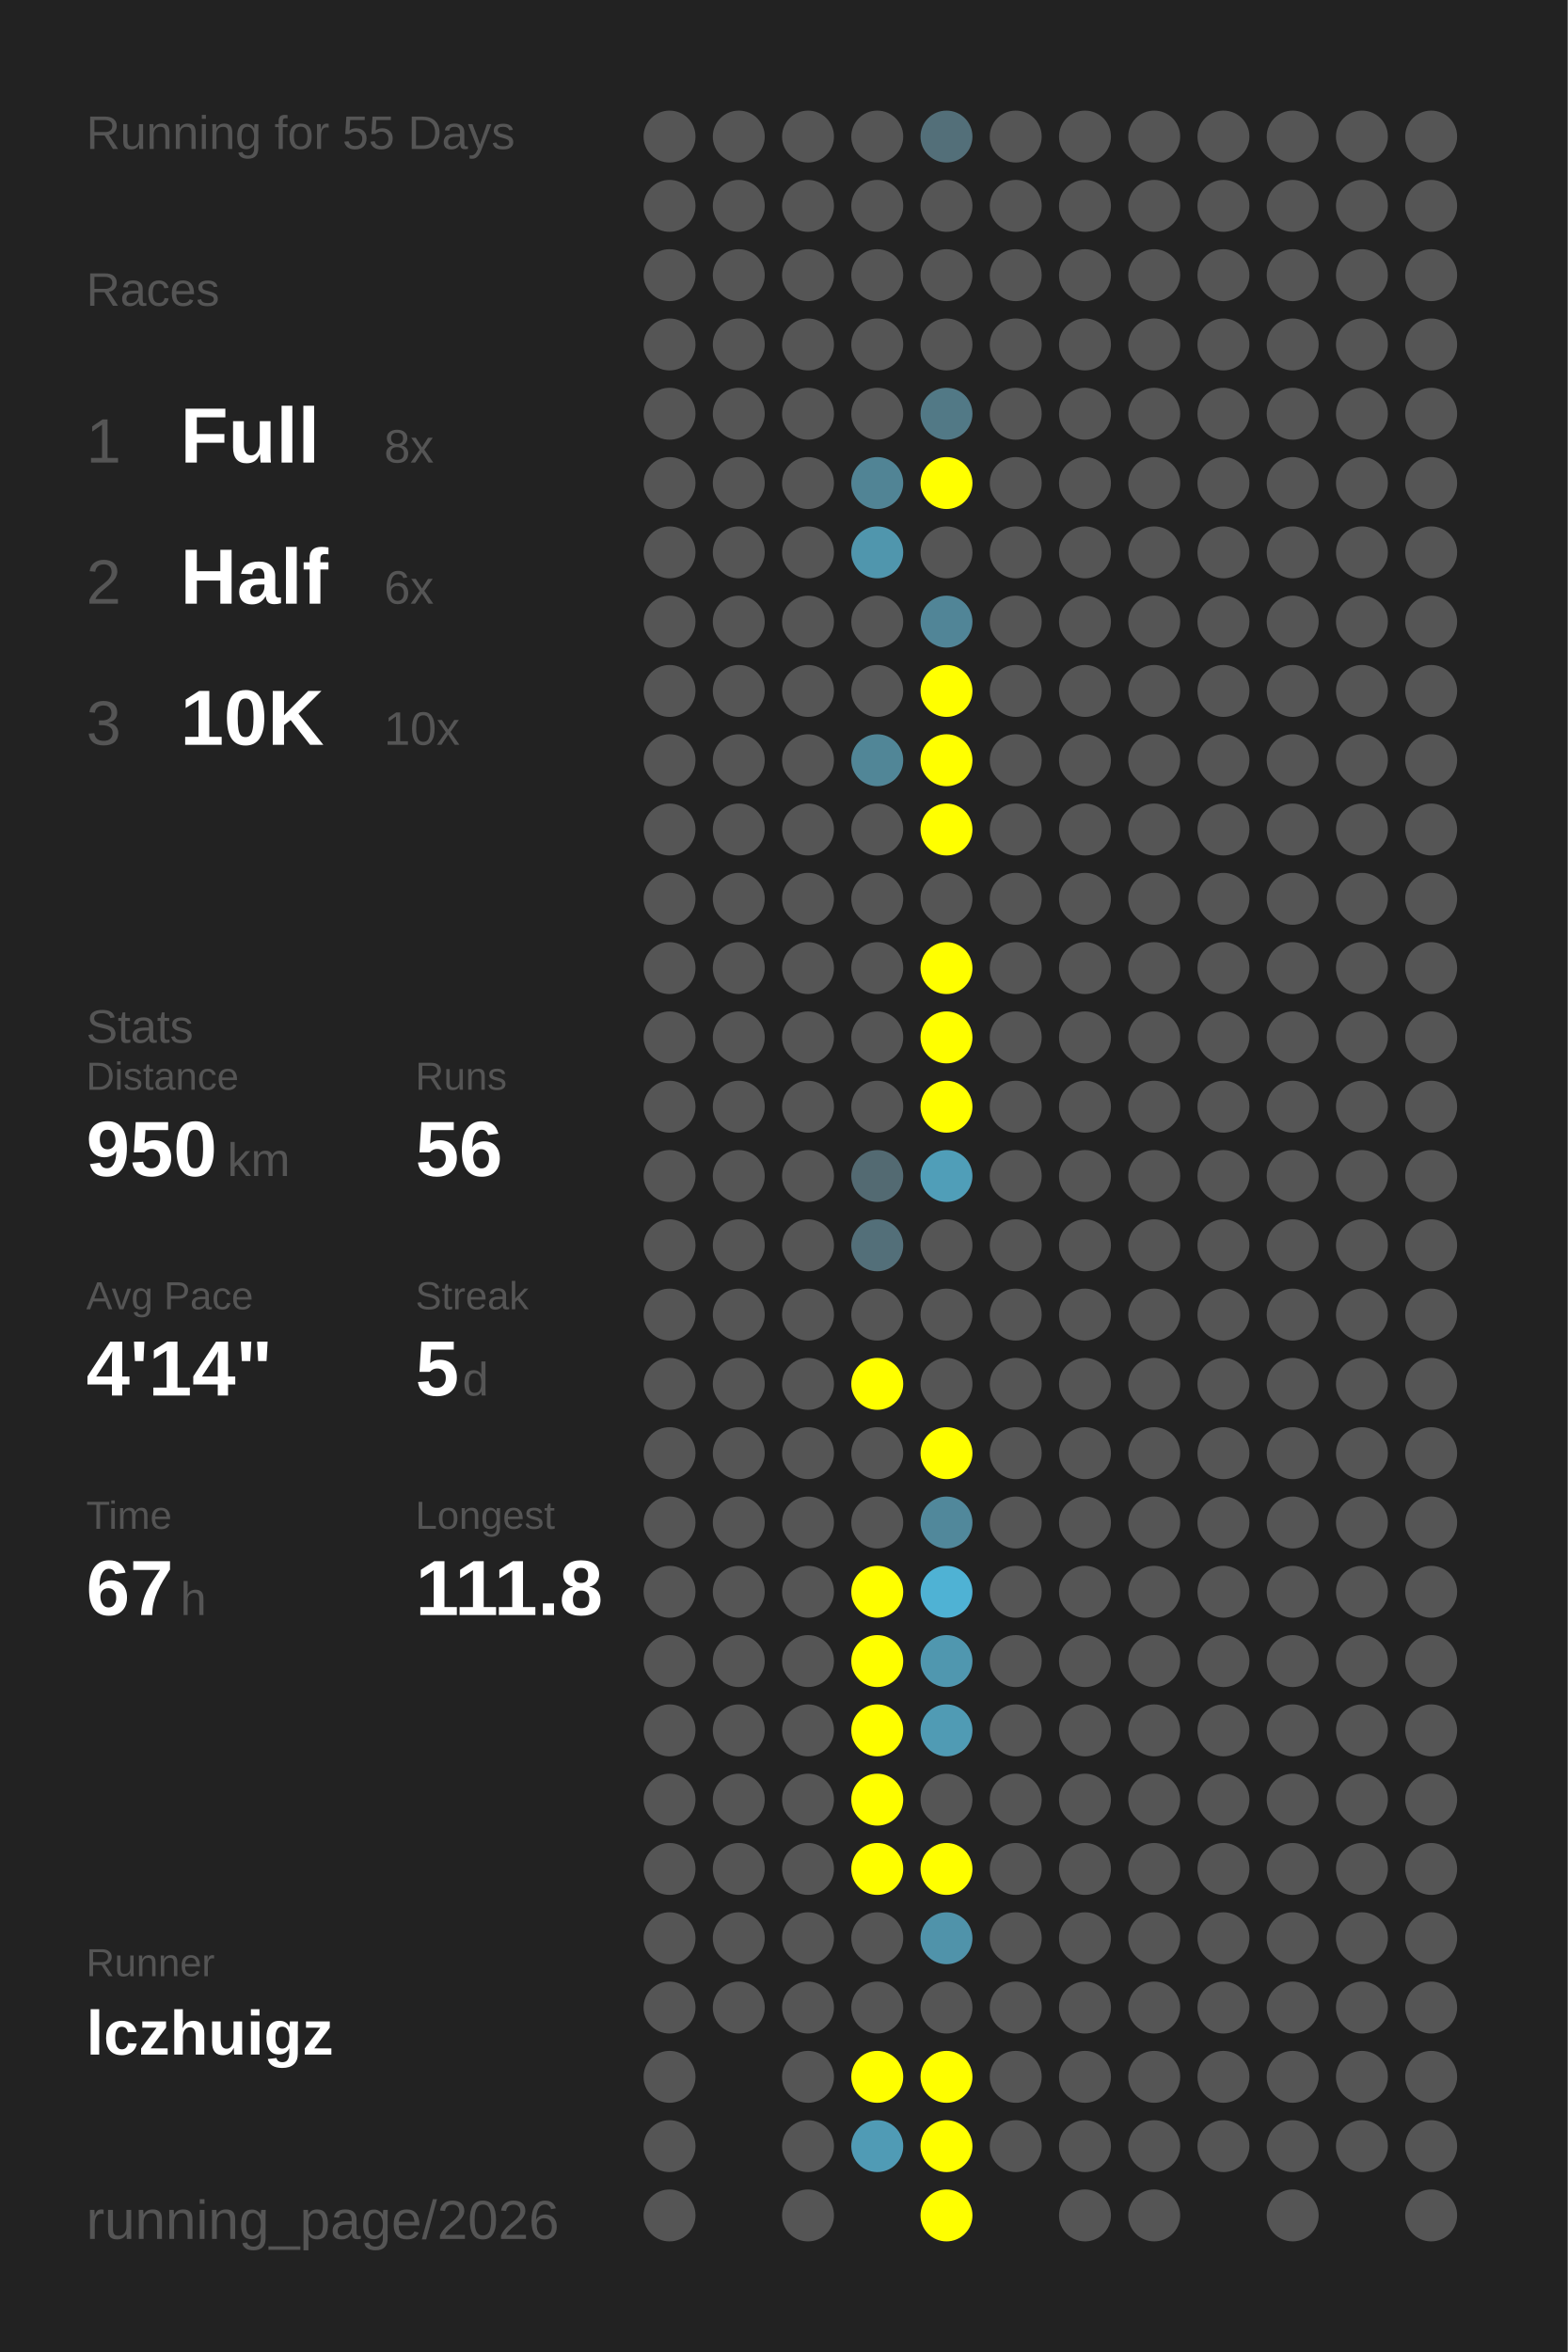
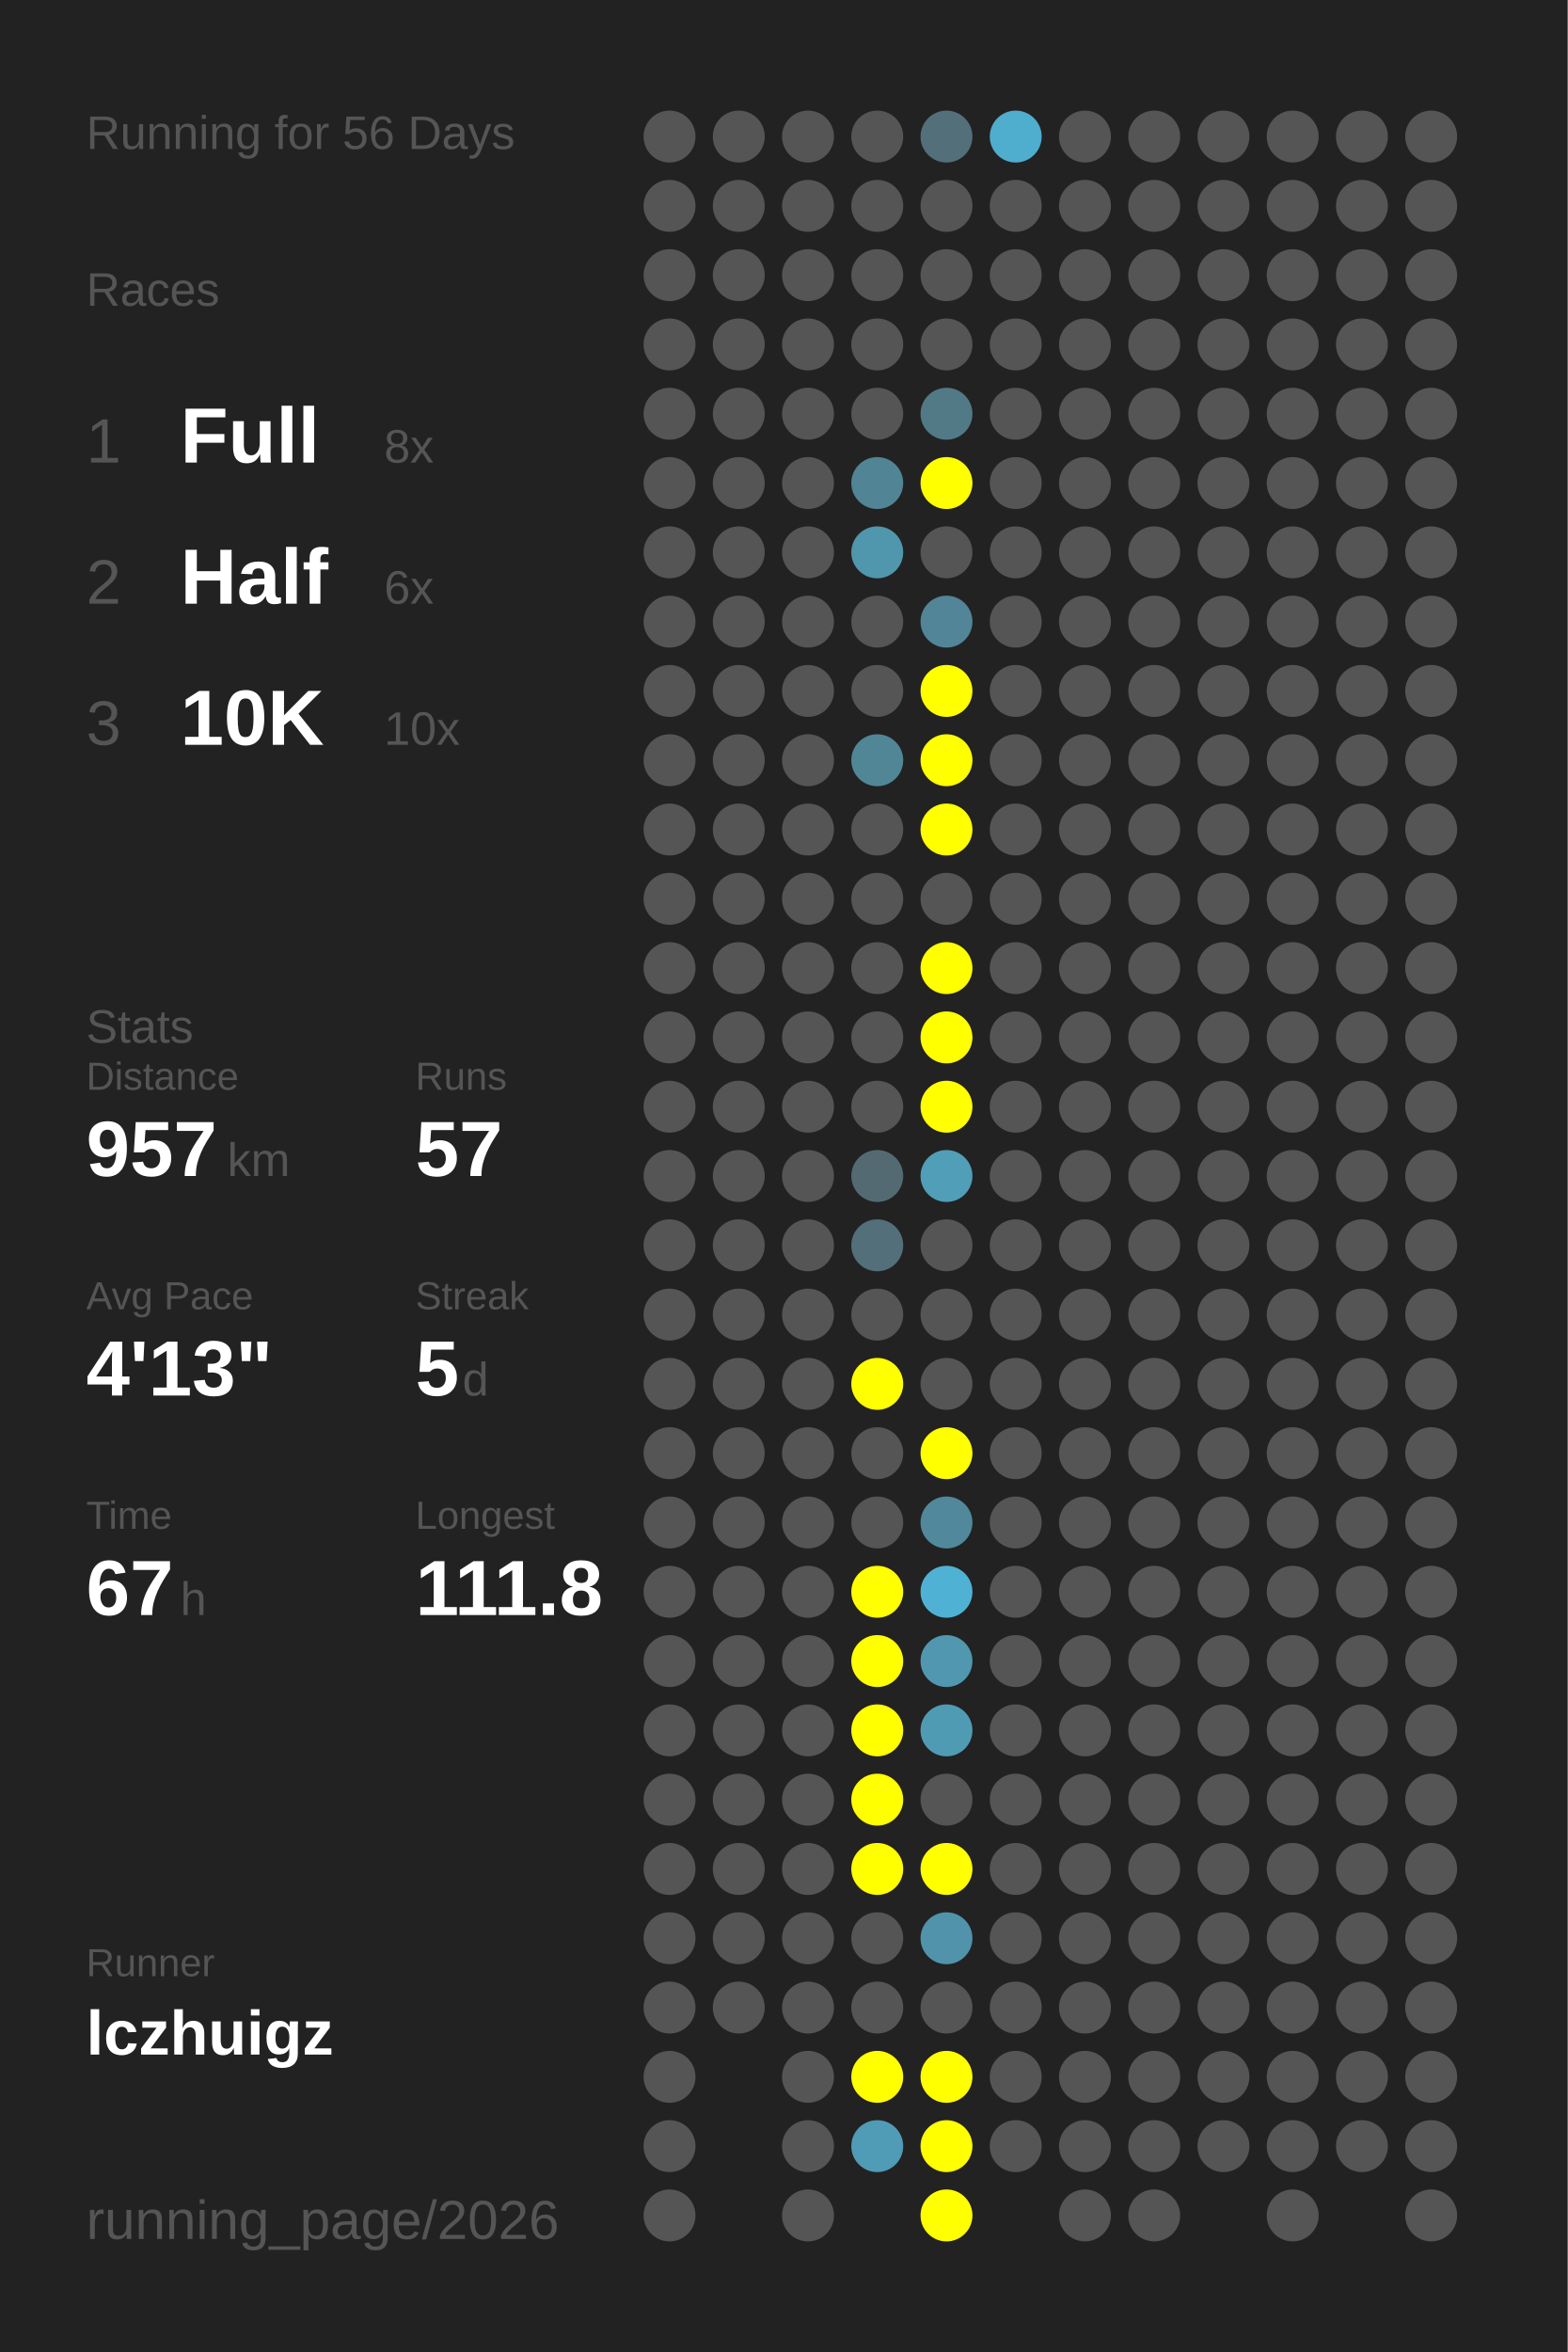
<svg xmlns="http://www.w3.org/2000/svg" baseProfile="full" height="300mm" version="1.1" viewBox="0,0,200,300" width="200mm">
  <defs />
  <rect fill="#222222" height="300" width="200" x="0" y="0" />
-   <text fill="#555555" style="font-size:6px; font-family:Arial;" x="11" y="19">Running for 55 Days</text>
+   <text fill="#555555" style="font-size:6px; font-family:Arial;" x="11" y="19">Running for 56 Days</text>
  <text fill="#555555" style="font-size:6px; font-family:Arial;" x="11" y="39">Races</text>
  <text fill="#555555" style="font-size:8px; font-family:Arial;" x="11" y="59">1</text>
  <text fill="#FFFFFF" style="font-size:10px; font-family:Arial; font-weight:bold;" x="23" y="59">Full</text>
  <text fill="#555555" style="font-size:6px; font-family:Arial;" x="49" y="59">8x</text>
  <text fill="#555555" style="font-size:8px; font-family:Arial;" x="11" y="77">2</text>
  <text fill="#FFFFFF" style="font-size:10px; font-family:Arial; font-weight:bold;" x="23" y="77">Half</text>
  <text fill="#555555" style="font-size:6px; font-family:Arial;" x="49" y="77">6x</text>
  <text fill="#555555" style="font-size:8px; font-family:Arial;" x="11" y="95">3</text>
  <text fill="#FFFFFF" style="font-size:10px; font-family:Arial; font-weight:bold;" x="23" y="95">10K</text>
  <text fill="#555555" style="font-size:6px; font-family:Arial;" x="49" y="95">10x</text>
  <text fill="#555555" style="font-size:6px; font-family:Arial;" x="11" y="133">Stats</text>
  <text fill="#555555" style="font-size:5px; font-family:Arial;" x="11" y="139">Distance</text>
-   <text fill="#FFFFFF" style="font-size:10px; font-family:Arial; font-weight:bold;" x="11" y="150">950</text>
+   <text fill="#FFFFFF" style="font-size:10px; font-family:Arial; font-weight:bold;" x="11" y="150">957</text>
  <text fill="#555555" style="font-size:6px; font-family:Arial;" x="29" y="150">km</text>
  <text fill="#555555" style="font-size:5px; font-family:Arial;" x="53" y="139">Runs</text>
-   <text fill="#FFFFFF" style="font-size:10px; font-family:Arial; font-weight:bold;" x="53" y="150">56</text>
+   <text fill="#FFFFFF" style="font-size:10px; font-family:Arial; font-weight:bold;" x="53" y="150">57</text>
  <text fill="#555555" style="font-size:5px; font-family:Arial;" x="11" y="167">Avg Pace</text>
-   <text fill="#FFFFFF" style="font-size:10px; font-family:Arial; font-weight:bold;" x="11" y="178">4'14"</text>
+   <text fill="#FFFFFF" style="font-size:10px; font-family:Arial; font-weight:bold;" x="11" y="178">4'13"</text>
  <text fill="#555555" style="font-size:5px; font-family:Arial;" x="53" y="167">Streak</text>
  <text fill="#FFFFFF" style="font-size:10px; font-family:Arial; font-weight:bold;" x="53" y="178">5</text>
  <text fill="#555555" style="font-size:6px; font-family:Arial;" x="59" y="178">d</text>
  <text fill="#555555" style="font-size:5px; font-family:Arial;" x="11" y="195">Time</text>
  <text fill="#FFFFFF" style="font-size:10px; font-family:Arial; font-weight:bold;" x="11" y="206">67</text>
  <text fill="#555555" style="font-size:6px; font-family:Arial;" x="23" y="206">h</text>
  <text fill="#555555" style="font-size:5px; font-family:Arial;" x="53" y="195">Longest</text>
  <text fill="#FFFFFF" style="font-size:10px; font-family:Arial; font-weight:bold;" x="53" y="206">111.8</text>
  <text fill="#555555" style="font-size:5px; font-family:Arial;" x="11" y="252.065">Runner</text>
  <text fill="#FFFFFF" style="font-size:8px; font-family:Arial; font-weight:bold;" x="11" y="262.065">lczhuigz</text>
  <text fill="#555555" style="font-size:7px; font-family:Arial;" x="11" y="285.581">running_page/2026</text>
  <circle cx="85.417" cy="17.419" fill="#555555" r="3.312" />
  <circle cx="85.417" cy="26.258" fill="#555555" r="3.312" />
  <circle cx="85.417" cy="35.097" fill="#555555" r="3.312" />
  <circle cx="85.417" cy="43.935" fill="#555555" r="3.312" />
  <circle cx="85.417" cy="52.774" fill="#555555" r="3.312" />
  <circle cx="85.417" cy="61.613" fill="#555555" r="3.312" />
  <circle cx="85.417" cy="70.452" fill="#555555" r="3.312" />
  <circle cx="85.417" cy="79.29" fill="#555555" r="3.312" />
  <circle cx="85.417" cy="88.129" fill="#555555" r="3.312" />
  <circle cx="85.417" cy="96.968" fill="#555555" r="3.312" />
  <circle cx="85.417" cy="105.806" fill="#555555" r="3.312" />
  <circle cx="85.417" cy="114.645" fill="#555555" r="3.312" />
  <circle cx="85.417" cy="123.484" fill="#555555" r="3.312" />
  <circle cx="85.417" cy="132.323" fill="#555555" r="3.312" />
  <circle cx="85.417" cy="141.161" fill="#555555" r="3.312" />
  <circle cx="85.417" cy="150" fill="#555555" r="3.312" />
  <circle cx="85.417" cy="158.839" fill="#555555" r="3.312" />
  <circle cx="85.417" cy="167.677" fill="#555555" r="3.312" />
  <circle cx="85.417" cy="176.516" fill="#555555" r="3.312" />
  <circle cx="85.417" cy="185.355" fill="#555555" r="3.312" />
  <circle cx="85.417" cy="194.194" fill="#555555" r="3.312" />
  <circle cx="85.417" cy="203.032" fill="#555555" r="3.312" />
  <circle cx="85.417" cy="211.871" fill="#555555" r="3.312" />
  <circle cx="85.417" cy="220.71" fill="#555555" r="3.312" />
  <circle cx="85.417" cy="229.548" fill="#555555" r="3.312" />
  <circle cx="85.417" cy="238.387" fill="#555555" r="3.312" />
  <circle cx="85.417" cy="247.226" fill="#555555" r="3.312" />
  <circle cx="85.417" cy="256.065" fill="#555555" r="3.312" />
  <circle cx="85.417" cy="264.903" fill="#555555" r="3.312" />
  <circle cx="85.417" cy="273.742" fill="#555555" r="3.312" />
  <circle cx="85.417" cy="282.581" fill="#555555" r="3.312" />
  <circle cx="94.25" cy="17.419" fill="#555555" r="3.312" />
  <circle cx="94.25" cy="26.258" fill="#555555" r="3.312" />
  <circle cx="94.25" cy="35.097" fill="#555555" r="3.312" />
  <circle cx="94.25" cy="43.935" fill="#555555" r="3.312" />
  <circle cx="94.25" cy="52.774" fill="#555555" r="3.312" />
  <circle cx="94.25" cy="61.613" fill="#555555" r="3.312" />
  <circle cx="94.25" cy="70.452" fill="#555555" r="3.312" />
  <circle cx="94.25" cy="79.29" fill="#555555" r="3.312" />
  <circle cx="94.25" cy="88.129" fill="#555555" r="3.312" />
  <circle cx="94.25" cy="96.968" fill="#555555" r="3.312" />
  <circle cx="94.25" cy="105.806" fill="#555555" r="3.312" />
  <circle cx="94.25" cy="114.645" fill="#555555" r="3.312" />
  <circle cx="94.25" cy="123.484" fill="#555555" r="3.312" />
  <circle cx="94.25" cy="132.323" fill="#555555" r="3.312" />
  <circle cx="94.25" cy="141.161" fill="#555555" r="3.312" />
  <circle cx="94.25" cy="150" fill="#555555" r="3.312" />
  <circle cx="94.25" cy="158.839" fill="#555555" r="3.312" />
  <circle cx="94.25" cy="167.677" fill="#555555" r="3.312" />
  <circle cx="94.25" cy="176.516" fill="#555555" r="3.312" />
  <circle cx="94.25" cy="185.355" fill="#555555" r="3.312" />
  <circle cx="94.25" cy="194.194" fill="#555555" r="3.312" />
  <circle cx="94.25" cy="203.032" fill="#555555" r="3.312" />
  <circle cx="94.25" cy="211.871" fill="#555555" r="3.312" />
  <circle cx="94.25" cy="220.71" fill="#555555" r="3.312" />
  <circle cx="94.25" cy="229.548" fill="#555555" r="3.312" />
  <circle cx="94.25" cy="238.387" fill="#555555" r="3.312" />
  <circle cx="94.25" cy="247.226" fill="#555555" r="3.312" />
  <circle cx="94.25" cy="256.065" fill="#555555" r="3.312" />
  <circle cx="103.083" cy="17.419" fill="#555555" r="3.312" />
  <circle cx="103.083" cy="26.258" fill="#555555" r="3.312" />
  <circle cx="103.083" cy="35.097" fill="#555555" r="3.312" />
  <circle cx="103.083" cy="43.935" fill="#555555" r="3.312" />
  <circle cx="103.083" cy="52.774" fill="#555555" r="3.312" />
  <circle cx="103.083" cy="61.613" fill="#555555" r="3.312" />
  <circle cx="103.083" cy="70.452" fill="#555555" r="3.312" />
  <circle cx="103.083" cy="79.29" fill="#555555" r="3.312" />
  <circle cx="103.083" cy="88.129" fill="#555555" r="3.312" />
  <circle cx="103.083" cy="96.968" fill="#555555" r="3.312" />
  <circle cx="103.083" cy="105.806" fill="#555555" r="3.312" />
  <circle cx="103.083" cy="114.645" fill="#555555" r="3.312" />
  <circle cx="103.083" cy="123.484" fill="#555555" r="3.312" />
  <circle cx="103.083" cy="132.323" fill="#555555" r="3.312" />
  <circle cx="103.083" cy="141.161" fill="#555555" r="3.312" />
  <circle cx="103.083" cy="150" fill="#555555" r="3.312" />
  <circle cx="103.083" cy="158.839" fill="#555555" r="3.312" />
  <circle cx="103.083" cy="167.677" fill="#555555" r="3.312" />
  <circle cx="103.083" cy="176.516" fill="#555555" r="3.312" />
  <circle cx="103.083" cy="185.355" fill="#555555" r="3.312" />
  <circle cx="103.083" cy="194.194" fill="#555555" r="3.312" />
  <circle cx="103.083" cy="203.032" fill="#555555" r="3.312" />
  <circle cx="103.083" cy="211.871" fill="#555555" r="3.312" />
  <circle cx="103.083" cy="220.71" fill="#555555" r="3.312" />
  <circle cx="103.083" cy="229.548" fill="#555555" r="3.312" />
  <circle cx="103.083" cy="238.387" fill="#555555" r="3.312" />
  <circle cx="103.083" cy="247.226" fill="#555555" r="3.312" />
  <circle cx="103.083" cy="256.065" fill="#555555" r="3.312" />
  <circle cx="103.083" cy="264.903" fill="#555555" r="3.312" />
  <circle cx="103.083" cy="273.742" fill="#555555" r="3.312" />
  <circle cx="103.083" cy="282.581" fill="#555555" r="3.312" />
  <circle cx="111.917" cy="17.419" fill="#555555" r="3.312" />
  <circle cx="111.917" cy="26.258" fill="#555555" r="3.312" />
  <circle cx="111.917" cy="35.097" fill="#555555" r="3.312" />
  <circle cx="111.917" cy="43.935" fill="#555555" r="3.312" />
  <circle cx="111.917" cy="52.774" fill="#555555" r="3.312" />
  <circle cx="111.917" cy="61.613" fill="#518495" r="3.312" />
  <circle cx="111.917" cy="70.452" fill="#5096ad" r="3.312" />
  <circle cx="111.917" cy="79.29" fill="#555555" r="3.312" />
  <circle cx="111.917" cy="88.129" fill="#555555" r="3.312" />
  <circle cx="111.917" cy="96.968" fill="#518697" r="3.312" />
  <circle cx="111.917" cy="105.806" fill="#555555" r="3.312" />
  <circle cx="111.917" cy="114.645" fill="#555555" r="3.312" />
  <circle cx="111.917" cy="123.484" fill="#555555" r="3.312" />
  <circle cx="111.917" cy="132.323" fill="#555555" r="3.312" />
  <circle cx="111.917" cy="141.161" fill="#555555" r="3.312" />
  <circle cx="111.917" cy="150" fill="#536a72" r="3.312" />
  <circle cx="111.917" cy="158.839" fill="#536f79" r="3.312" />
  <circle cx="111.917" cy="167.677" fill="#555555" r="3.312" />
  <circle cx="111.917" cy="176.516" fill="#FFFF00" r="3.312" />
  <circle cx="111.917" cy="185.355" fill="#555555" r="3.312" />
  <circle cx="111.917" cy="194.194" fill="#555555" r="3.312" />
  <circle cx="111.917" cy="203.032" fill="#FFFF00" r="3.312" />
  <circle cx="111.917" cy="211.871" fill="#FFFF00" r="3.312" />
  <circle cx="111.917" cy="220.71" fill="#FFFF00" r="3.312" />
  <circle cx="111.917" cy="229.548" fill="#FFFF00" r="3.312" />
  <circle cx="111.917" cy="238.387" fill="#FFFF00" r="3.312" />
  <circle cx="111.917" cy="247.226" fill="#555555" r="3.312" />
  <circle cx="111.917" cy="256.065" fill="#555555" r="3.312" />
  <circle cx="111.917" cy="264.903" fill="#FFFF00" r="3.312" />
  <circle cx="111.917" cy="273.742" fill="#509bb5" r="3.312" />
  <circle cx="120.75" cy="17.419" fill="#536f79" r="3.312" />
  <circle cx="120.75" cy="26.258" fill="#555555" r="3.312" />
  <circle cx="120.75" cy="35.097" fill="#555555" r="3.312" />
  <circle cx="120.75" cy="43.935" fill="#555555" r="3.312" />
  <circle cx="120.75" cy="52.774" fill="#527986" r="3.312" />
  <circle cx="120.75" cy="61.613" fill="#FFFF00" r="3.312" />
  <circle cx="120.75" cy="70.452" fill="#555555" r="3.312" />
  <circle cx="120.75" cy="79.29" fill="#518597" r="3.312" />
  <circle cx="120.75" cy="88.129" fill="#FFFF00" r="3.312" />
  <circle cx="120.75" cy="96.968" fill="#FFFF00" r="3.312" />
  <circle cx="120.75" cy="105.806" fill="#FFFF00" r="3.312" />
  <circle cx="120.75" cy="114.645" fill="#555555" r="3.312" />
  <circle cx="120.75" cy="123.484" fill="#FFFF00" r="3.312" />
  <circle cx="120.75" cy="132.323" fill="#FFFF00" r="3.312" />
  <circle cx="120.75" cy="141.161" fill="#FFFF00" r="3.312" />
  <circle cx="120.75" cy="150" fill="#509eb8" r="3.312" />
  <circle cx="120.75" cy="158.839" fill="#555555" r="3.312" />
  <circle cx="120.75" cy="167.677" fill="#555555" r="3.312" />
  <circle cx="120.75" cy="176.516" fill="#555555" r="3.312" />
  <circle cx="120.75" cy="185.355" fill="#FFFF00" r="3.312" />
  <circle cx="120.75" cy="194.194" fill="#51889b" r="3.312" />
  <circle cx="120.75" cy="203.032" fill="#4fb2d4" r="3.312" />
  <circle cx="120.75" cy="211.871" fill="#5097af" r="3.312" />
  <circle cx="120.75" cy="220.71" fill="#509bb4" r="3.312" />
  <circle cx="120.75" cy="229.548" fill="#555555" r="3.312" />
  <circle cx="120.75" cy="238.387" fill="#FFFF00" r="3.312" />
  <circle cx="120.75" cy="247.226" fill="#5093aa" r="3.312" />
  <circle cx="120.75" cy="256.065" fill="#555555" r="3.312" />
  <circle cx="120.75" cy="264.903" fill="#FFFF00" r="3.312" />
  <circle cx="120.75" cy="273.742" fill="#FFFF00" r="3.312" />
  <circle cx="120.75" cy="282.581" fill="#FFFF00" r="3.312" />
-   <circle cx="129.583" cy="17.419" fill="#555555" r="3.312" />
+   <circle cx="129.583" cy="17.419" fill="#4fadcd" r="3.312" />
  <circle cx="129.583" cy="26.258" fill="#555555" r="3.312" />
  <circle cx="129.583" cy="35.097" fill="#555555" r="3.312" />
  <circle cx="129.583" cy="43.935" fill="#555555" r="3.312" />
  <circle cx="129.583" cy="52.774" fill="#555555" r="3.312" />
  <circle cx="129.583" cy="61.613" fill="#555555" r="3.312" />
  <circle cx="129.583" cy="70.452" fill="#555555" r="3.312" />
  <circle cx="129.583" cy="79.29" fill="#555555" r="3.312" />
  <circle cx="129.583" cy="88.129" fill="#555555" r="3.312" />
  <circle cx="129.583" cy="96.968" fill="#555555" r="3.312" />
  <circle cx="129.583" cy="105.806" fill="#555555" r="3.312" />
  <circle cx="129.583" cy="114.645" fill="#555555" r="3.312" />
  <circle cx="129.583" cy="123.484" fill="#555555" r="3.312" />
  <circle cx="129.583" cy="132.323" fill="#555555" r="3.312" />
  <circle cx="129.583" cy="141.161" fill="#555555" r="3.312" />
  <circle cx="129.583" cy="150" fill="#555555" r="3.312" />
  <circle cx="129.583" cy="158.839" fill="#555555" r="3.312" />
  <circle cx="129.583" cy="167.677" fill="#555555" r="3.312" />
  <circle cx="129.583" cy="176.516" fill="#555555" r="3.312" />
  <circle cx="129.583" cy="185.355" fill="#555555" r="3.312" />
  <circle cx="129.583" cy="194.194" fill="#555555" r="3.312" />
  <circle cx="129.583" cy="203.032" fill="#555555" r="3.312" />
  <circle cx="129.583" cy="211.871" fill="#555555" r="3.312" />
  <circle cx="129.583" cy="220.71" fill="#555555" r="3.312" />
  <circle cx="129.583" cy="229.548" fill="#555555" r="3.312" />
  <circle cx="129.583" cy="238.387" fill="#555555" r="3.312" />
  <circle cx="129.583" cy="247.226" fill="#555555" r="3.312" />
  <circle cx="129.583" cy="256.065" fill="#555555" r="3.312" />
  <circle cx="129.583" cy="264.903" fill="#555555" r="3.312" />
  <circle cx="129.583" cy="273.742" fill="#555555" r="3.312" />
  <circle cx="138.417" cy="17.419" fill="#555555" r="3.312" />
  <circle cx="138.417" cy="26.258" fill="#555555" r="3.312" />
  <circle cx="138.417" cy="35.097" fill="#555555" r="3.312" />
  <circle cx="138.417" cy="43.935" fill="#555555" r="3.312" />
  <circle cx="138.417" cy="52.774" fill="#555555" r="3.312" />
  <circle cx="138.417" cy="61.613" fill="#555555" r="3.312" />
  <circle cx="138.417" cy="70.452" fill="#555555" r="3.312" />
  <circle cx="138.417" cy="79.29" fill="#555555" r="3.312" />
  <circle cx="138.417" cy="88.129" fill="#555555" r="3.312" />
  <circle cx="138.417" cy="96.968" fill="#555555" r="3.312" />
  <circle cx="138.417" cy="105.806" fill="#555555" r="3.312" />
  <circle cx="138.417" cy="114.645" fill="#555555" r="3.312" />
  <circle cx="138.417" cy="123.484" fill="#555555" r="3.312" />
  <circle cx="138.417" cy="132.323" fill="#555555" r="3.312" />
  <circle cx="138.417" cy="141.161" fill="#555555" r="3.312" />
  <circle cx="138.417" cy="150" fill="#555555" r="3.312" />
  <circle cx="138.417" cy="158.839" fill="#555555" r="3.312" />
  <circle cx="138.417" cy="167.677" fill="#555555" r="3.312" />
  <circle cx="138.417" cy="176.516" fill="#555555" r="3.312" />
  <circle cx="138.417" cy="185.355" fill="#555555" r="3.312" />
  <circle cx="138.417" cy="194.194" fill="#555555" r="3.312" />
  <circle cx="138.417" cy="203.032" fill="#555555" r="3.312" />
  <circle cx="138.417" cy="211.871" fill="#555555" r="3.312" />
  <circle cx="138.417" cy="220.71" fill="#555555" r="3.312" />
  <circle cx="138.417" cy="229.548" fill="#555555" r="3.312" />
  <circle cx="138.417" cy="238.387" fill="#555555" r="3.312" />
  <circle cx="138.417" cy="247.226" fill="#555555" r="3.312" />
  <circle cx="138.417" cy="256.065" fill="#555555" r="3.312" />
  <circle cx="138.417" cy="264.903" fill="#555555" r="3.312" />
  <circle cx="138.417" cy="273.742" fill="#555555" r="3.312" />
  <circle cx="138.417" cy="282.581" fill="#555555" r="3.312" />
  <circle cx="147.25" cy="17.419" fill="#555555" r="3.312" />
  <circle cx="147.25" cy="26.258" fill="#555555" r="3.312" />
  <circle cx="147.25" cy="35.097" fill="#555555" r="3.312" />
  <circle cx="147.25" cy="43.935" fill="#555555" r="3.312" />
  <circle cx="147.25" cy="52.774" fill="#555555" r="3.312" />
  <circle cx="147.25" cy="61.613" fill="#555555" r="3.312" />
  <circle cx="147.25" cy="70.452" fill="#555555" r="3.312" />
  <circle cx="147.25" cy="79.29" fill="#555555" r="3.312" />
  <circle cx="147.25" cy="88.129" fill="#555555" r="3.312" />
  <circle cx="147.25" cy="96.968" fill="#555555" r="3.312" />
  <circle cx="147.25" cy="105.806" fill="#555555" r="3.312" />
  <circle cx="147.25" cy="114.645" fill="#555555" r="3.312" />
  <circle cx="147.25" cy="123.484" fill="#555555" r="3.312" />
  <circle cx="147.25" cy="132.323" fill="#555555" r="3.312" />
  <circle cx="147.25" cy="141.161" fill="#555555" r="3.312" />
  <circle cx="147.25" cy="150" fill="#555555" r="3.312" />
  <circle cx="147.25" cy="158.839" fill="#555555" r="3.312" />
  <circle cx="147.25" cy="167.677" fill="#555555" r="3.312" />
  <circle cx="147.25" cy="176.516" fill="#555555" r="3.312" />
  <circle cx="147.25" cy="185.355" fill="#555555" r="3.312" />
  <circle cx="147.25" cy="194.194" fill="#555555" r="3.312" />
  <circle cx="147.25" cy="203.032" fill="#555555" r="3.312" />
  <circle cx="147.25" cy="211.871" fill="#555555" r="3.312" />
  <circle cx="147.25" cy="220.71" fill="#555555" r="3.312" />
  <circle cx="147.25" cy="229.548" fill="#555555" r="3.312" />
  <circle cx="147.25" cy="238.387" fill="#555555" r="3.312" />
  <circle cx="147.25" cy="247.226" fill="#555555" r="3.312" />
  <circle cx="147.25" cy="256.065" fill="#555555" r="3.312" />
  <circle cx="147.25" cy="264.903" fill="#555555" r="3.312" />
  <circle cx="147.25" cy="273.742" fill="#555555" r="3.312" />
  <circle cx="147.25" cy="282.581" fill="#555555" r="3.312" />
  <circle cx="156.083" cy="17.419" fill="#555555" r="3.312" />
  <circle cx="156.083" cy="26.258" fill="#555555" r="3.312" />
  <circle cx="156.083" cy="35.097" fill="#555555" r="3.312" />
  <circle cx="156.083" cy="43.935" fill="#555555" r="3.312" />
  <circle cx="156.083" cy="52.774" fill="#555555" r="3.312" />
  <circle cx="156.083" cy="61.613" fill="#555555" r="3.312" />
  <circle cx="156.083" cy="70.452" fill="#555555" r="3.312" />
  <circle cx="156.083" cy="79.29" fill="#555555" r="3.312" />
  <circle cx="156.083" cy="88.129" fill="#555555" r="3.312" />
  <circle cx="156.083" cy="96.968" fill="#555555" r="3.312" />
  <circle cx="156.083" cy="105.806" fill="#555555" r="3.312" />
  <circle cx="156.083" cy="114.645" fill="#555555" r="3.312" />
  <circle cx="156.083" cy="123.484" fill="#555555" r="3.312" />
  <circle cx="156.083" cy="132.323" fill="#555555" r="3.312" />
  <circle cx="156.083" cy="141.161" fill="#555555" r="3.312" />
  <circle cx="156.083" cy="150" fill="#555555" r="3.312" />
  <circle cx="156.083" cy="158.839" fill="#555555" r="3.312" />
  <circle cx="156.083" cy="167.677" fill="#555555" r="3.312" />
  <circle cx="156.083" cy="176.516" fill="#555555" r="3.312" />
  <circle cx="156.083" cy="185.355" fill="#555555" r="3.312" />
  <circle cx="156.083" cy="194.194" fill="#555555" r="3.312" />
  <circle cx="156.083" cy="203.032" fill="#555555" r="3.312" />
  <circle cx="156.083" cy="211.871" fill="#555555" r="3.312" />
  <circle cx="156.083" cy="220.71" fill="#555555" r="3.312" />
  <circle cx="156.083" cy="229.548" fill="#555555" r="3.312" />
  <circle cx="156.083" cy="238.387" fill="#555555" r="3.312" />
  <circle cx="156.083" cy="247.226" fill="#555555" r="3.312" />
  <circle cx="156.083" cy="256.065" fill="#555555" r="3.312" />
  <circle cx="156.083" cy="264.903" fill="#555555" r="3.312" />
  <circle cx="156.083" cy="273.742" fill="#555555" r="3.312" />
  <circle cx="164.917" cy="17.419" fill="#555555" r="3.312" />
  <circle cx="164.917" cy="26.258" fill="#555555" r="3.312" />
  <circle cx="164.917" cy="35.097" fill="#555555" r="3.312" />
  <circle cx="164.917" cy="43.935" fill="#555555" r="3.312" />
  <circle cx="164.917" cy="52.774" fill="#555555" r="3.312" />
  <circle cx="164.917" cy="61.613" fill="#555555" r="3.312" />
  <circle cx="164.917" cy="70.452" fill="#555555" r="3.312" />
  <circle cx="164.917" cy="79.29" fill="#555555" r="3.312" />
  <circle cx="164.917" cy="88.129" fill="#555555" r="3.312" />
  <circle cx="164.917" cy="96.968" fill="#555555" r="3.312" />
  <circle cx="164.917" cy="105.806" fill="#555555" r="3.312" />
  <circle cx="164.917" cy="114.645" fill="#555555" r="3.312" />
  <circle cx="164.917" cy="123.484" fill="#555555" r="3.312" />
  <circle cx="164.917" cy="132.323" fill="#555555" r="3.312" />
  <circle cx="164.917" cy="141.161" fill="#555555" r="3.312" />
  <circle cx="164.917" cy="150" fill="#555555" r="3.312" />
  <circle cx="164.917" cy="158.839" fill="#555555" r="3.312" />
  <circle cx="164.917" cy="167.677" fill="#555555" r="3.312" />
  <circle cx="164.917" cy="176.516" fill="#555555" r="3.312" />
  <circle cx="164.917" cy="185.355" fill="#555555" r="3.312" />
  <circle cx="164.917" cy="194.194" fill="#555555" r="3.312" />
  <circle cx="164.917" cy="203.032" fill="#555555" r="3.312" />
  <circle cx="164.917" cy="211.871" fill="#555555" r="3.312" />
  <circle cx="164.917" cy="220.71" fill="#555555" r="3.312" />
  <circle cx="164.917" cy="229.548" fill="#555555" r="3.312" />
  <circle cx="164.917" cy="238.387" fill="#555555" r="3.312" />
  <circle cx="164.917" cy="247.226" fill="#555555" r="3.312" />
  <circle cx="164.917" cy="256.065" fill="#555555" r="3.312" />
  <circle cx="164.917" cy="264.903" fill="#555555" r="3.312" />
  <circle cx="164.917" cy="273.742" fill="#555555" r="3.312" />
  <circle cx="164.917" cy="282.581" fill="#555555" r="3.312" />
  <circle cx="173.75" cy="17.419" fill="#555555" r="3.312" />
  <circle cx="173.75" cy="26.258" fill="#555555" r="3.312" />
  <circle cx="173.75" cy="35.097" fill="#555555" r="3.312" />
  <circle cx="173.75" cy="43.935" fill="#555555" r="3.312" />
  <circle cx="173.75" cy="52.774" fill="#555555" r="3.312" />
  <circle cx="173.75" cy="61.613" fill="#555555" r="3.312" />
  <circle cx="173.75" cy="70.452" fill="#555555" r="3.312" />
  <circle cx="173.75" cy="79.29" fill="#555555" r="3.312" />
  <circle cx="173.75" cy="88.129" fill="#555555" r="3.312" />
  <circle cx="173.75" cy="96.968" fill="#555555" r="3.312" />
  <circle cx="173.75" cy="105.806" fill="#555555" r="3.312" />
  <circle cx="173.75" cy="114.645" fill="#555555" r="3.312" />
  <circle cx="173.75" cy="123.484" fill="#555555" r="3.312" />
  <circle cx="173.75" cy="132.323" fill="#555555" r="3.312" />
  <circle cx="173.75" cy="141.161" fill="#555555" r="3.312" />
  <circle cx="173.75" cy="150" fill="#555555" r="3.312" />
  <circle cx="173.75" cy="158.839" fill="#555555" r="3.312" />
  <circle cx="173.75" cy="167.677" fill="#555555" r="3.312" />
  <circle cx="173.75" cy="176.516" fill="#555555" r="3.312" />
  <circle cx="173.75" cy="185.355" fill="#555555" r="3.312" />
  <circle cx="173.75" cy="194.194" fill="#555555" r="3.312" />
  <circle cx="173.75" cy="203.032" fill="#555555" r="3.312" />
  <circle cx="173.75" cy="211.871" fill="#555555" r="3.312" />
  <circle cx="173.75" cy="220.71" fill="#555555" r="3.312" />
  <circle cx="173.75" cy="229.548" fill="#555555" r="3.312" />
  <circle cx="173.75" cy="238.387" fill="#555555" r="3.312" />
  <circle cx="173.75" cy="247.226" fill="#555555" r="3.312" />
  <circle cx="173.75" cy="256.065" fill="#555555" r="3.312" />
  <circle cx="173.75" cy="264.903" fill="#555555" r="3.312" />
  <circle cx="173.75" cy="273.742" fill="#555555" r="3.312" />
  <circle cx="182.583" cy="17.419" fill="#555555" r="3.312" />
  <circle cx="182.583" cy="26.258" fill="#555555" r="3.312" />
  <circle cx="182.583" cy="35.097" fill="#555555" r="3.312" />
  <circle cx="182.583" cy="43.935" fill="#555555" r="3.312" />
  <circle cx="182.583" cy="52.774" fill="#555555" r="3.312" />
  <circle cx="182.583" cy="61.613" fill="#555555" r="3.312" />
  <circle cx="182.583" cy="70.452" fill="#555555" r="3.312" />
  <circle cx="182.583" cy="79.29" fill="#555555" r="3.312" />
  <circle cx="182.583" cy="88.129" fill="#555555" r="3.312" />
  <circle cx="182.583" cy="96.968" fill="#555555" r="3.312" />
  <circle cx="182.583" cy="105.806" fill="#555555" r="3.312" />
  <circle cx="182.583" cy="114.645" fill="#555555" r="3.312" />
  <circle cx="182.583" cy="123.484" fill="#555555" r="3.312" />
  <circle cx="182.583" cy="132.323" fill="#555555" r="3.312" />
  <circle cx="182.583" cy="141.161" fill="#555555" r="3.312" />
  <circle cx="182.583" cy="150" fill="#555555" r="3.312" />
  <circle cx="182.583" cy="158.839" fill="#555555" r="3.312" />
  <circle cx="182.583" cy="167.677" fill="#555555" r="3.312" />
  <circle cx="182.583" cy="176.516" fill="#555555" r="3.312" />
  <circle cx="182.583" cy="185.355" fill="#555555" r="3.312" />
  <circle cx="182.583" cy="194.194" fill="#555555" r="3.312" />
  <circle cx="182.583" cy="203.032" fill="#555555" r="3.312" />
  <circle cx="182.583" cy="211.871" fill="#555555" r="3.312" />
  <circle cx="182.583" cy="220.71" fill="#555555" r="3.312" />
  <circle cx="182.583" cy="229.548" fill="#555555" r="3.312" />
  <circle cx="182.583" cy="238.387" fill="#555555" r="3.312" />
  <circle cx="182.583" cy="247.226" fill="#555555" r="3.312" />
  <circle cx="182.583" cy="256.065" fill="#555555" r="3.312" />
  <circle cx="182.583" cy="264.903" fill="#555555" r="3.312" />
  <circle cx="182.583" cy="273.742" fill="#555555" r="3.312" />
  <circle cx="182.583" cy="282.581" fill="#555555" r="3.312" />
</svg>
